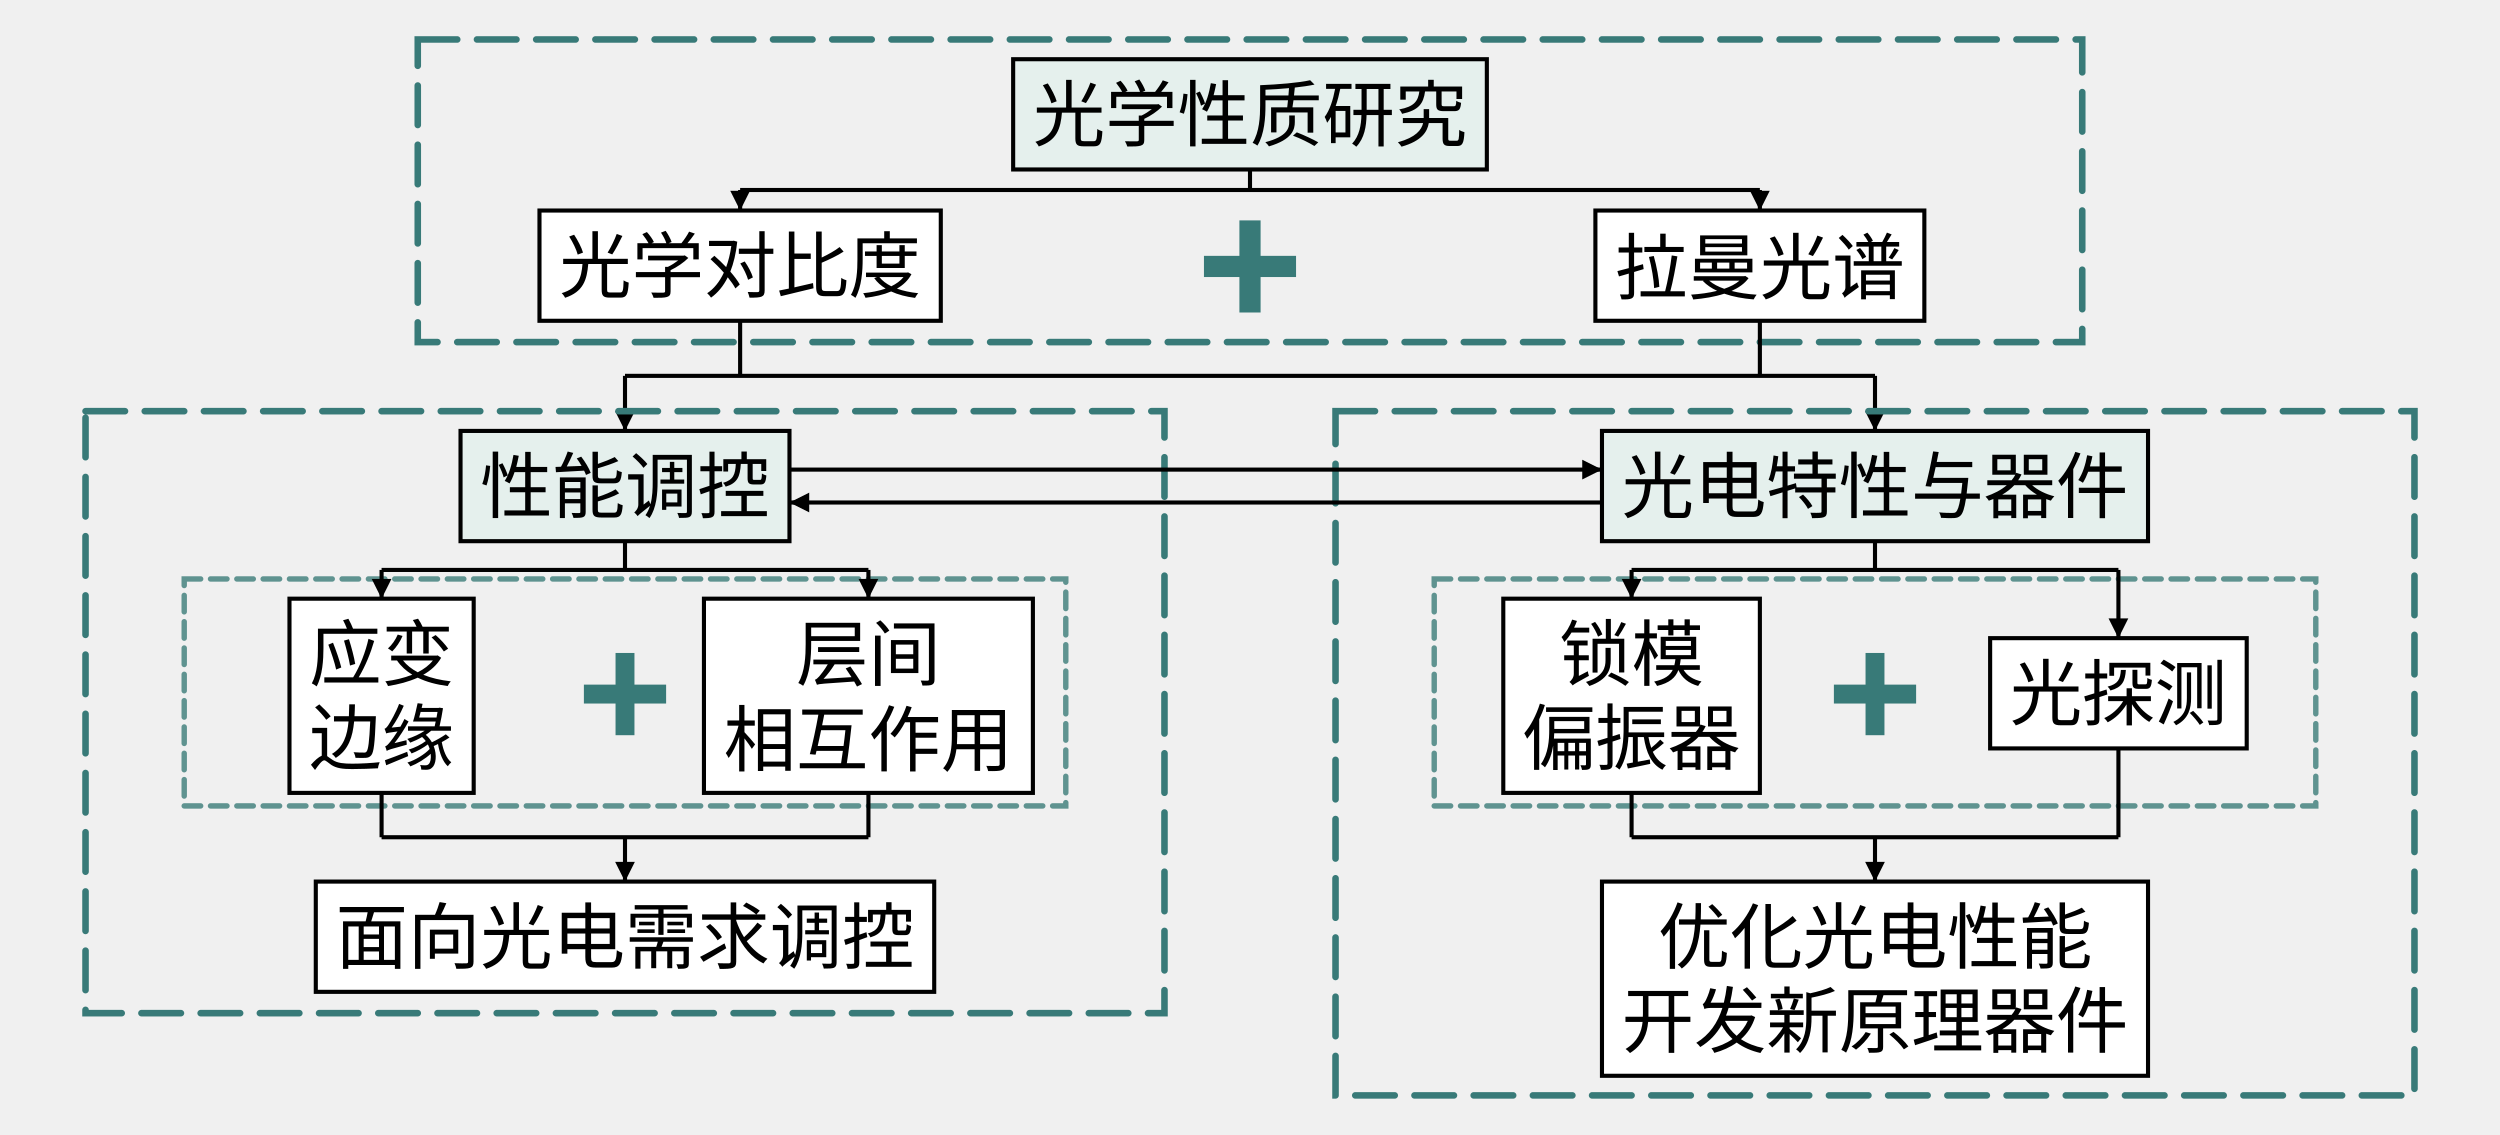
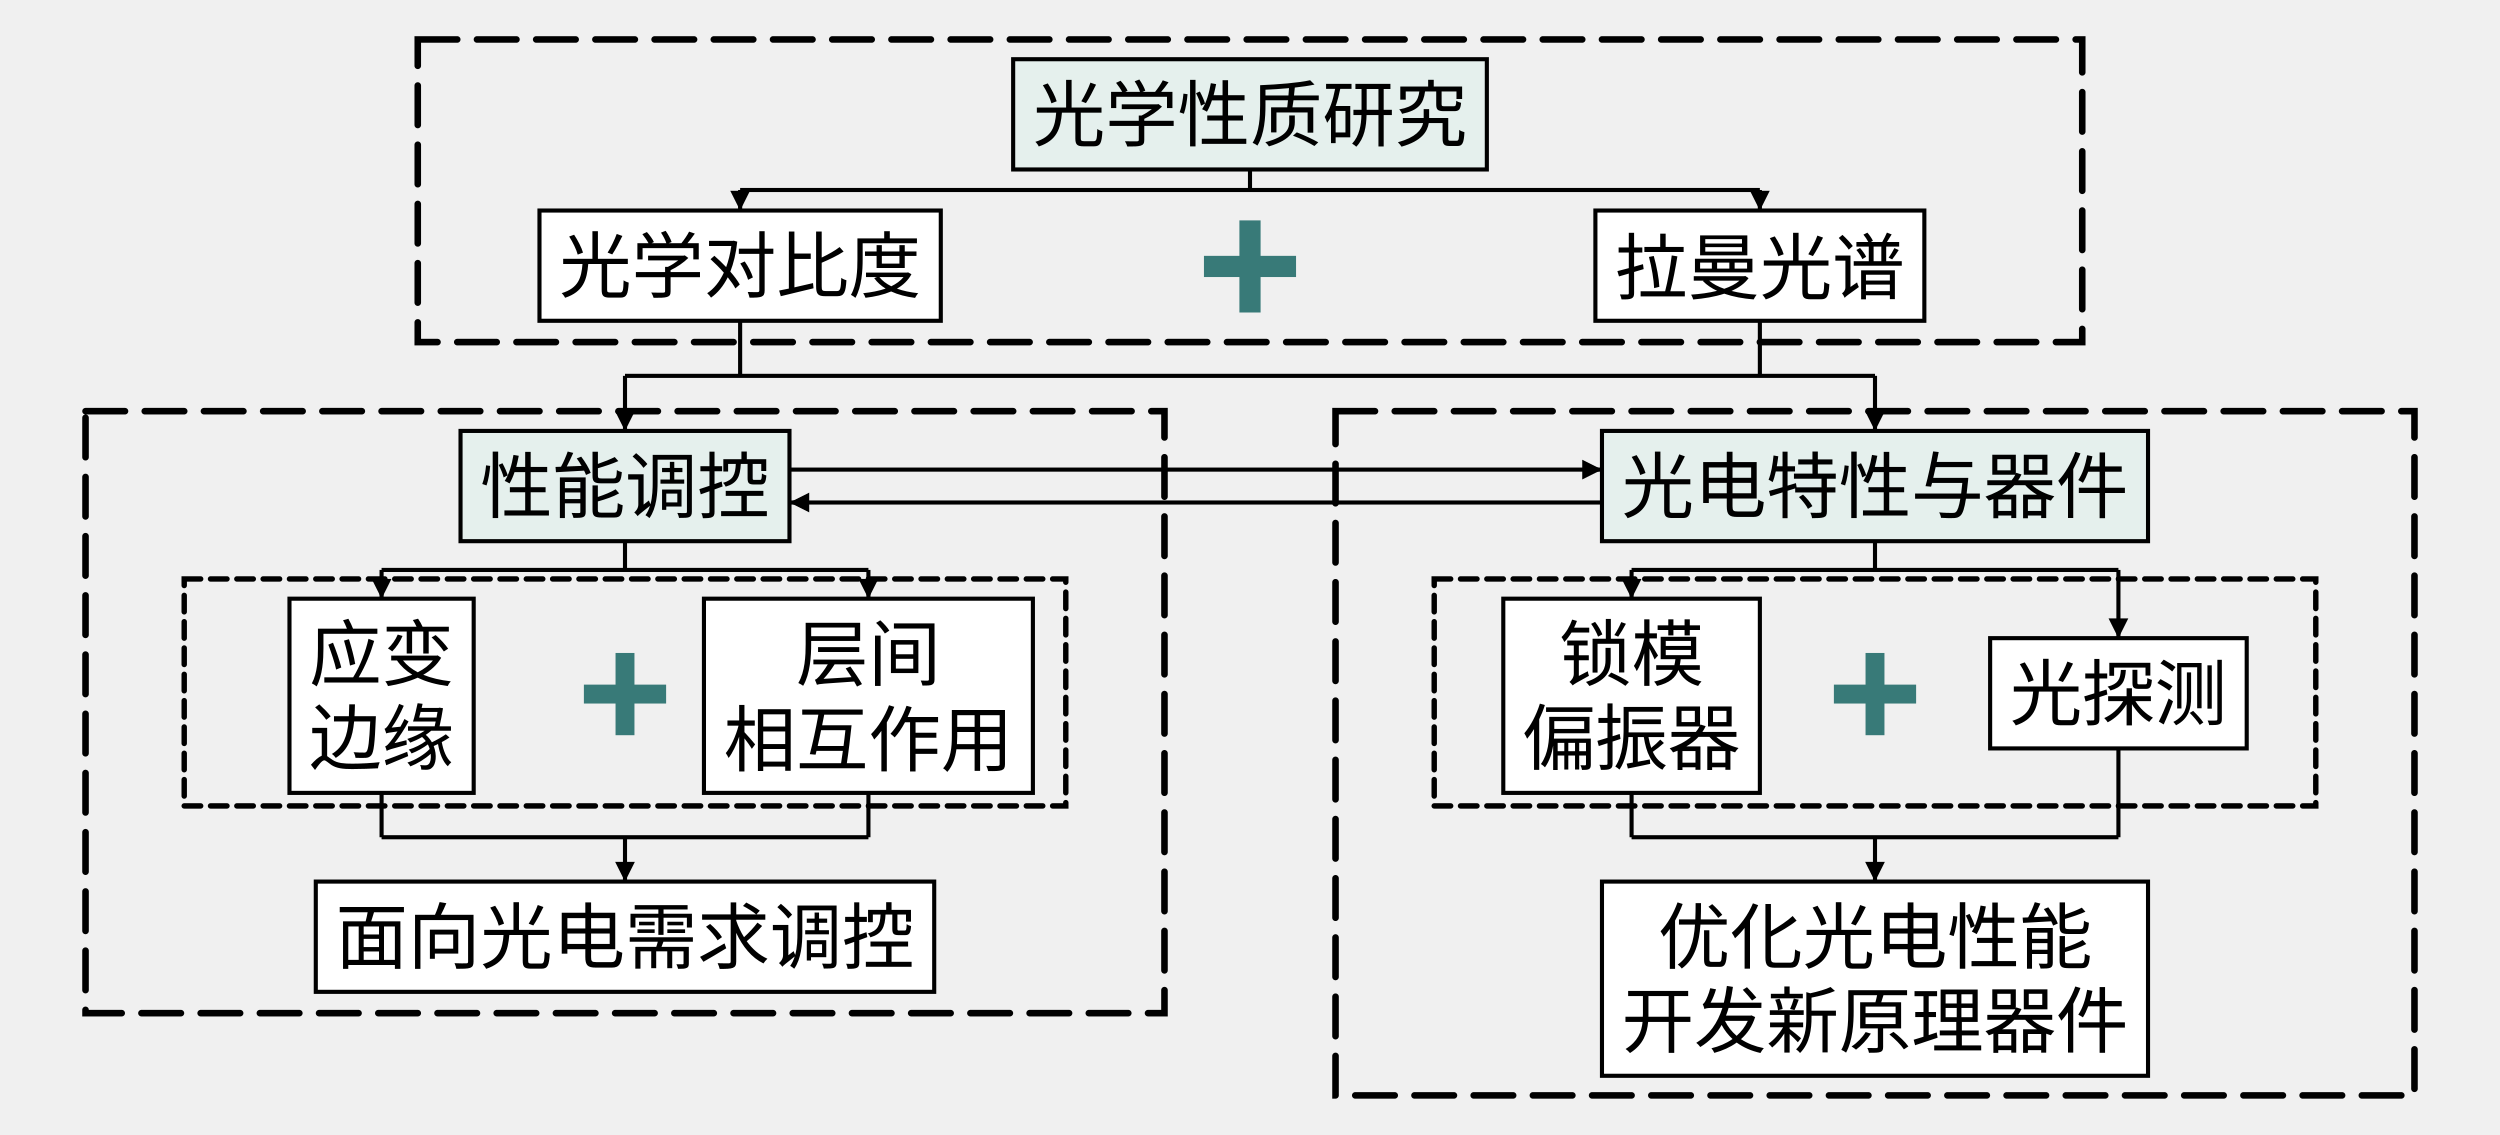
<svg xmlns="http://www.w3.org/2000/svg" width="760px" height="345px" viewBox="0 0 760 345" version="1.1">
  <g id="module-frame-001" data-object-type="module-frame" aria-label="">
-     <rect id="rectangle-001" x="127" y="12" width="506" height="92" fill="none" stroke="#387A78" stroke-width="2" stroke-linecap="round" stroke-linejoin="miter" stroke-dasharray="12 6" />
+     <rect id="rectangle-001" x="127" y="12" width="506" height="92" fill="none" stroke="#000000" stroke-width="2" stroke-linecap="round" stroke-linejoin="miter" stroke-dasharray="12 6" />
  </g>
  <g id="connector-001" data-object-type="connector" aria-label="">
    <path id="line-001" d="M380 51.52 L380 57.76" fill="none" stroke="#000000" stroke-width="1.25" stroke-linejoin="miter" stroke-linecap="butt" />
  </g>
  <g id="connector-002" data-object-type="connector" aria-label="">
    <path id="line-002" d="M225 57.76 L535 57.76" fill="none" stroke="#000000" stroke-width="1.25" stroke-linejoin="miter" stroke-linecap="butt" />
  </g>
  <g id="connector-003" data-object-type="connector" aria-label="">
    <path id="line-003" d="M225 57.76 L225 64" fill="none" stroke="#000000" stroke-width="1.25" stroke-linejoin="miter" stroke-linecap="butt" />
    <polygon id="arrowhead-001" points="225,64 228,58 222,58" fill="#000000" stroke="none" />
  </g>
  <g id="connector-004" data-object-type="connector" aria-label="">
    <path id="line-004" d="M535 57.76 L535 64" fill="none" stroke="#000000" stroke-width="1.25" stroke-linejoin="miter" stroke-linecap="butt" />
    <polygon id="arrowhead-002" points="535,64 538,58 532,58" fill="#000000" stroke="none" />
  </g>
  <g id="plus-001" data-object-type="plus" aria-label="">
    <path id="plus-shape-001" d="M376.78 67 L383.22 67 L383.22 77.78 L394 77.78 L394 84.22 L383.22 84.22 L383.22 95 L376.78 95 L376.78 84.22 L366 84.22 L366 77.78 L376.78 77.78 Z" fill="#387A78" stroke="none" />
  </g>
  <g id="connector-005" data-object-type="connector" aria-label="">
    <path id="line-005" d="M225 97.52 L225 114.26" fill="none" stroke="#000000" stroke-width="1.25" stroke-linejoin="miter" stroke-linecap="butt" />
  </g>
  <g id="connector-006" data-object-type="connector" aria-label="">
    <path id="line-006" d="M535 97.52 L535 114.26" fill="none" stroke="#000000" stroke-width="1.25" stroke-linejoin="miter" stroke-linecap="butt" />
  </g>
  <g id="connector-007" data-object-type="connector" aria-label="">
    <path id="line-007" d="M190 114.26 L570 114.26" fill="none" stroke="#000000" stroke-width="1.25" stroke-linejoin="miter" stroke-linecap="butt" />
  </g>
  <g id="connector-008" data-object-type="connector" aria-label="">
    <path id="line-008" d="M190 114.26 L190 131" fill="none" stroke="#000000" stroke-width="1.25" stroke-linejoin="miter" stroke-linecap="butt" />
    <polygon id="arrowhead-003" points="190,131 193,125 187,125" fill="#000000" stroke="none" />
  </g>
  <g id="connector-009" data-object-type="connector" aria-label="">
    <path id="line-009" d="M570 114.26 L570 131" fill="none" stroke="#000000" stroke-width="1.25" stroke-linejoin="miter" stroke-linecap="butt" />
    <polygon id="arrowhead-004" points="570,131 573,125 567,125" fill="#000000" stroke="none" />
  </g>
  <g id="module-frame-002" data-object-type="module-frame" aria-label="">
-     <rect id="rectangle-002" x="26" y="125" width="328" height="183" fill="none" stroke="#387A78" stroke-width="2" stroke-linecap="round" stroke-linejoin="miter" stroke-dasharray="12 6" />
+     <rect id="rectangle-002" x="26" y="125" width="328" height="183" fill="none" stroke="#000000" stroke-width="2" stroke-linecap="round" stroke-linejoin="miter" stroke-dasharray="12 6" />
  </g>
  <g id="module-frame-003" data-object-type="module-frame" aria-label="">
-     <rect id="rectangle-003" x="406" y="125" width="328" height="208" fill="none" stroke="#387A78" stroke-width="2" stroke-linecap="round" stroke-linejoin="miter" stroke-dasharray="12 6" />
+     <rect id="rectangle-003" x="406" y="125" width="328" height="208" fill="none" stroke="#000000" stroke-width="2" stroke-linecap="round" stroke-linejoin="miter" stroke-dasharray="12 6" />
  </g>
  <g id="submodule-frame-001" data-object-type="submodule-frame" aria-label="">
-     <rect id="rectangle-004" x="56" y="176" width="268" height="69" fill="none" stroke="#5F9390" stroke-width="1.65" stroke-linecap="round" stroke-linejoin="miter" stroke-dasharray="5 3" />
+     <rect id="rectangle-004" x="56" y="176" width="268" height="69" fill="none" stroke="#000000" stroke-width="1.65" stroke-linecap="round" stroke-linejoin="miter" stroke-dasharray="5 3" />
  </g>
  <g id="submodule-frame-002" data-object-type="submodule-frame" aria-label="">
-     <rect id="rectangle-005" x="436" y="176" width="268" height="69" fill="none" stroke="#5F9390" stroke-width="1.65" stroke-linecap="round" stroke-linejoin="miter" stroke-dasharray="5 3" />
+     <rect id="rectangle-005" x="436" y="176" width="268" height="69" fill="none" stroke="#000000" stroke-width="1.65" stroke-linecap="round" stroke-linejoin="miter" stroke-dasharray="5 3" />
  </g>
  <g id="connector-010" data-object-type="connector" aria-label="">
    <path id="line-010" d="M190 164.52 L190 173.26" fill="none" stroke="#000000" stroke-width="1.25" stroke-linejoin="miter" stroke-linecap="butt" />
  </g>
  <g id="connector-011" data-object-type="connector" aria-label="">
    <path id="line-011" d="M116 173.26 L264 173.26" fill="none" stroke="#000000" stroke-width="1.25" stroke-linejoin="miter" stroke-linecap="butt" />
  </g>
  <g id="connector-012" data-object-type="connector" aria-label="">
    <path id="line-012" d="M116 173.26 L116 182" fill="none" stroke="#000000" stroke-width="1.25" stroke-linejoin="miter" stroke-linecap="butt" />
    <polygon id="arrowhead-005" points="116,182 119,176 113,176" fill="#000000" stroke="none" />
  </g>
  <g id="connector-013" data-object-type="connector" aria-label="">
    <path id="line-013" d="M264 173.26 L264 182" fill="none" stroke="#000000" stroke-width="1.25" stroke-linejoin="miter" stroke-linecap="butt" />
    <polygon id="arrowhead-006" points="264,182 267,176 261,176" fill="#000000" stroke="none" />
  </g>
  <g id="connector-014" data-object-type="connector" aria-label="">
    <path id="line-014" d="M570 164.52 L570 173.26" fill="none" stroke="#000000" stroke-width="1.25" stroke-linejoin="miter" stroke-linecap="butt" />
  </g>
  <g id="connector-015" data-object-type="connector" aria-label="">
    <path id="line-015" d="M496 173.26 L644 173.26" fill="none" stroke="#000000" stroke-width="1.25" stroke-linejoin="miter" stroke-linecap="butt" />
  </g>
  <g id="connector-016" data-object-type="connector" aria-label="">
    <path id="line-016" d="M496 173.26 L496 182" fill="none" stroke="#000000" stroke-width="1.25" stroke-linejoin="miter" stroke-linecap="butt" />
    <polygon id="arrowhead-007" points="496,182 499,176 493,176" fill="#000000" stroke="none" />
  </g>
  <g id="connector-017" data-object-type="connector" aria-label="">
    <path id="line-017" d="M644 173.26 L644 194" fill="none" stroke="#000000" stroke-width="1.25" stroke-linejoin="miter" stroke-linecap="butt" />
    <polygon id="arrowhead-008" points="644,194 647,188 641,188" fill="#000000" stroke="none" />
  </g>
  <g id="plus-002" data-object-type="plus" aria-label="">
    <path id="plus-shape-002" d="M187.125 198.5 L192.875 198.5 L192.875 208.125 L202.5 208.125 L202.5 213.875 L192.875 213.875 L192.875 223.5 L187.125 223.5 L187.125 213.875 L177.5 213.875 L177.5 208.125 L187.125 208.125 Z" fill="#387A78" stroke="none" />
  </g>
  <g id="plus-003" data-object-type="plus" aria-label="">
    <path id="plus-shape-003" d="M567.125 198.5 L572.875 198.5 L572.875 208.125 L582.5 208.125 L582.5 213.875 L572.875 213.875 L572.875 223.5 L567.125 223.5 L567.125 213.875 L557.5 213.875 L557.5 208.125 L567.125 208.125 Z" fill="#387A78" stroke="none" />
  </g>
  <g id="connector-018" data-object-type="connector" aria-label="">
    <path id="line-018" d="M116 241.04 L116 254.52" fill="none" stroke="#000000" stroke-width="1.25" stroke-linejoin="miter" stroke-linecap="butt" />
  </g>
  <g id="connector-019" data-object-type="connector" aria-label="">
    <path id="line-019" d="M264 241.04 L264 254.52" fill="none" stroke="#000000" stroke-width="1.25" stroke-linejoin="miter" stroke-linecap="butt" />
  </g>
  <g id="connector-020" data-object-type="connector" aria-label="">
    <path id="line-020" d="M116 254.52 L264 254.52" fill="none" stroke="#000000" stroke-width="1.25" stroke-linejoin="miter" stroke-linecap="butt" />
  </g>
  <g id="connector-021" data-object-type="connector" aria-label="">
    <path id="line-021" d="M190 254.52 L190 268" fill="none" stroke="#000000" stroke-width="1.25" stroke-linejoin="miter" stroke-linecap="butt" />
    <polygon id="arrowhead-009" points="190,268 193,262 187,262" fill="#000000" stroke="none" />
  </g>
  <g id="connector-022" data-object-type="connector" aria-label="">
    <path id="line-022" d="M496 241.04 L496 254.52" fill="none" stroke="#000000" stroke-width="1.25" stroke-linejoin="miter" stroke-linecap="butt" />
  </g>
  <g id="connector-023" data-object-type="connector" aria-label="">
    <path id="line-023" d="M644 227.52 L644 254.52" fill="none" stroke="#000000" stroke-width="1.25" stroke-linejoin="miter" stroke-linecap="butt" />
  </g>
  <g id="connector-024" data-object-type="connector" aria-label="">
    <path id="line-024" d="M496 254.52 L644 254.52" fill="none" stroke="#000000" stroke-width="1.25" stroke-linejoin="miter" stroke-linecap="butt" />
  </g>
  <g id="connector-025" data-object-type="connector" aria-label="">
    <path id="line-025" d="M570 254.52 L570 268" fill="none" stroke="#000000" stroke-width="1.25" stroke-linejoin="miter" stroke-linecap="butt" />
    <polygon id="arrowhead-010" points="570,268 573,262 567,262" fill="#000000" stroke="none" />
  </g>
  <g id="connector-026" data-object-type="connector" aria-label="">
    <path id="line-026" d="M240 142.76 L487 142.76" fill="none" stroke="#000000" stroke-width="1.25" stroke-linejoin="miter" stroke-linecap="butt" />
    <polygon id="arrowhead-011" points="487,142.76 481,139.76 481,145.76" fill="#000000" stroke="none" />
  </g>
  <g id="connector-027" data-object-type="connector" aria-label="">
    <path id="line-027" d="M487 152.76 L240 152.76" fill="none" stroke="#000000" stroke-width="1.25" stroke-linejoin="miter" stroke-linecap="butt" />
    <polygon id="arrowhead-012" points="240,152.76 246,155.76 246,149.76" fill="#000000" stroke="none" />
  </g>
  <g id="text-box-001" data-object-type="text-box" aria-label="光学性质研究">
    <rect id="rectangle-006" x="308" y="18" width="144" height="33.52" fill="#E5F0ED" stroke="#000000" stroke-width="1.25" stroke-linecap="butt" stroke-linejoin="miter" />
    <text id="text-001" xml:space="preserve" font-family="SimSun" font-size="22" font-weight="normal" font-style="normal" fill="#000000">
      <tspan id="text-run-001" x="314" y="42.76" font-family="SimSun" font-size="22" fill="#000000" style="font-family:'SimSun';font-size:22px;font-weight:normal;font-style:normal">光学性质研究</tspan>
    </text>
  </g>
  <g id="text-box-002" data-object-type="text-box" aria-label="光学对比度">
    <rect id="rectangle-007" x="164" y="64" width="122" height="33.52" fill="#FFFFFF" stroke="#000000" stroke-width="1.25" stroke-linecap="butt" stroke-linejoin="miter" />
    <text id="text-002" xml:space="preserve" font-family="SimSun" font-size="22" font-weight="normal" font-style="normal" fill="#000000">
      <tspan id="text-run-002" x="170" y="88.76" font-family="SimSun" font-size="22" fill="#000000" style="font-family:'SimSun';font-size:22px;font-weight:normal;font-style:normal">光学对比度</tspan>
    </text>
  </g>
  <g id="text-box-003" data-object-type="text-box" aria-label="拉曼光谱">
    <rect id="rectangle-008" x="485" y="64" width="100" height="33.52" fill="#FFFFFF" stroke="#000000" stroke-width="1.25" stroke-linecap="butt" stroke-linejoin="miter" />
    <text id="text-003" xml:space="preserve" font-family="SimSun" font-size="22" font-weight="normal" font-style="normal" fill="#000000">
      <tspan id="text-run-003" x="491" y="89.26" font-family="SimSun" font-size="22" fill="#000000" style="font-family:'SimSun';font-size:22px;font-weight:normal;font-style:normal">拉曼光谱</tspan>
    </text>
  </g>
  <g id="text-box-004" data-object-type="text-box" aria-label="性能调控">
    <rect id="rectangle-009" x="140" y="131" width="100" height="33.52" fill="#E5F0ED" stroke="#000000" stroke-width="1.25" stroke-linecap="butt" stroke-linejoin="miter" />
    <text id="text-004" xml:space="preserve" font-family="SimSun" font-size="22" font-weight="normal" font-style="normal" fill="#000000">
      <tspan id="text-run-004" x="146" y="155.76" font-family="SimSun" font-size="22" fill="#000000" style="font-family:'SimSun';font-size:22px;font-weight:normal;font-style:normal">性能调控</tspan>
    </text>
  </g>
  <g id="text-box-005" data-object-type="text-box" aria-label="光电特性与器件">
    <rect id="rectangle-010" x="487" y="131" width="166" height="33.52" fill="#E5F0ED" stroke="#000000" stroke-width="1.25" stroke-linecap="butt" stroke-linejoin="miter" />
    <text id="text-005" xml:space="preserve" font-family="SimSun" font-size="22" font-weight="normal" font-style="normal" fill="#000000">
      <tspan id="text-run-005" x="493" y="155.76" font-family="SimSun" font-size="22" fill="#000000" style="font-family:'SimSun';font-size:22px;font-weight:normal;font-style:normal">光电特性与器件</tspan>
    </text>
  </g>
  <g id="text-box-006" data-object-type="text-box" aria-label="应变 / 边缘">
    <rect id="rectangle-011" x="88" y="182" width="56" height="59.04" fill="#FFFFFF" stroke="#000000" stroke-width="1.25" stroke-linecap="butt" stroke-linejoin="miter" />
    <text id="text-006" xml:space="preserve" font-family="SimSun" font-size="22" font-weight="normal" font-style="normal" fill="#000000">
      <tspan id="text-run-006" x="94" y="206.76" font-family="SimSun" font-size="22" fill="#000000" style="font-family:'SimSun';font-size:22px;font-weight:normal;font-style:normal">应变</tspan>
      <tspan id="text-run-007" x="94" y="232.28" font-family="SimSun" font-size="22" fill="#000000" style="font-family:'SimSun';font-size:22px;font-weight:normal;font-style:normal">边缘</tspan>
    </text>
  </g>
  <g id="text-box-007" data-object-type="text-box" aria-label="层间 / 相互作用">
    <rect id="rectangle-012" x="214" y="182" width="100" height="59.04" fill="#FFFFFF" stroke="#000000" stroke-width="1.25" stroke-linecap="butt" stroke-linejoin="miter" />
    <text id="text-007" xml:space="preserve" font-family="SimSun" font-size="22" font-weight="normal" font-style="normal" fill="#000000">
      <tspan id="text-run-008" x="242" y="206.76" font-family="SimSun" font-size="22" fill="#000000" style="font-family:'SimSun';font-size:22px;font-weight:normal;font-style:normal">层间</tspan>
      <tspan id="text-run-009" x="220" y="232.78" font-family="SimSun" font-size="22" fill="#000000" style="font-family:'SimSun';font-size:22px;font-weight:normal;font-style:normal">相互作用</tspan>
    </text>
  </g>
  <g id="text-box-008" data-object-type="text-box" aria-label="锁模 / 偏振器">
    <rect id="rectangle-013" x="457" y="182" width="78" height="59.04" fill="#FFFFFF" stroke="#000000" stroke-width="1.25" stroke-linecap="butt" stroke-linejoin="miter" />
    <text id="text-008" xml:space="preserve" font-family="SimSun" font-size="22" font-weight="normal" font-style="normal" fill="#000000">
      <tspan id="text-run-010" x="474" y="206.76" font-family="SimSun" font-size="22" fill="#000000" style="font-family:'SimSun';font-size:22px;font-weight:normal;font-style:normal">锁模</tspan>
      <tspan id="text-run-011" x="463" y="232.28" font-family="SimSun" font-size="22" fill="#000000" style="font-family:'SimSun';font-size:22px;font-weight:normal;font-style:normal">偏振器</tspan>
    </text>
  </g>
  <g id="text-box-009" data-object-type="text-box" aria-label="光探测">
    <rect id="rectangle-014" x="605" y="194" width="78" height="33.52" fill="#FFFFFF" stroke="#000000" stroke-width="1.25" stroke-linecap="butt" stroke-linejoin="miter" />
    <text id="text-009" xml:space="preserve" font-family="SimSun" font-size="22" font-weight="normal" font-style="normal" fill="#000000">
      <tspan id="text-run-012" x="611" y="218.76" font-family="SimSun" font-size="22" fill="#000000" style="font-family:'SimSun';font-size:22px;font-weight:normal;font-style:normal">光探测</tspan>
    </text>
  </g>
  <g id="text-box-010" data-object-type="text-box" aria-label="面向光电需求调控">
    <rect id="rectangle-015" x="96" y="268" width="188" height="33.52" fill="#FFFFFF" stroke="#000000" stroke-width="1.25" stroke-linecap="butt" stroke-linejoin="miter" />
    <text id="text-010" xml:space="preserve" font-family="SimSun" font-size="22" font-weight="normal" font-style="normal" fill="#000000">
      <tspan id="text-run-013" x="102" y="292.76" font-family="SimSun" font-size="22" fill="#000000" style="font-family:'SimSun';font-size:22px;font-weight:normal;font-style:normal">面向光电需求调控</tspan>
    </text>
  </g>
  <g id="text-box-011" data-object-type="text-box" aria-label="优化光电性能 / 开发新原理器件">
    <rect id="rectangle-016" x="487" y="268" width="166" height="59.04" fill="#FFFFFF" stroke="#000000" stroke-width="1.25" stroke-linecap="butt" stroke-linejoin="miter" />
    <text id="text-011" xml:space="preserve" font-family="SimSun" font-size="22" font-weight="normal" font-style="normal" fill="#000000">
      <tspan id="text-run-014" x="504" y="292.76" font-family="SimSun" font-size="22" fill="#000000" style="font-family:'SimSun';font-size:22px;font-weight:normal;font-style:normal">优化光电性能</tspan>
      <tspan id="text-run-015" x="493" y="318.28" font-family="SimSun" font-size="22" fill="#000000" style="font-family:'SimSun';font-size:22px;font-weight:normal;font-style:normal">开发新原理器件</tspan>
    </text>
  </g>
</svg>
